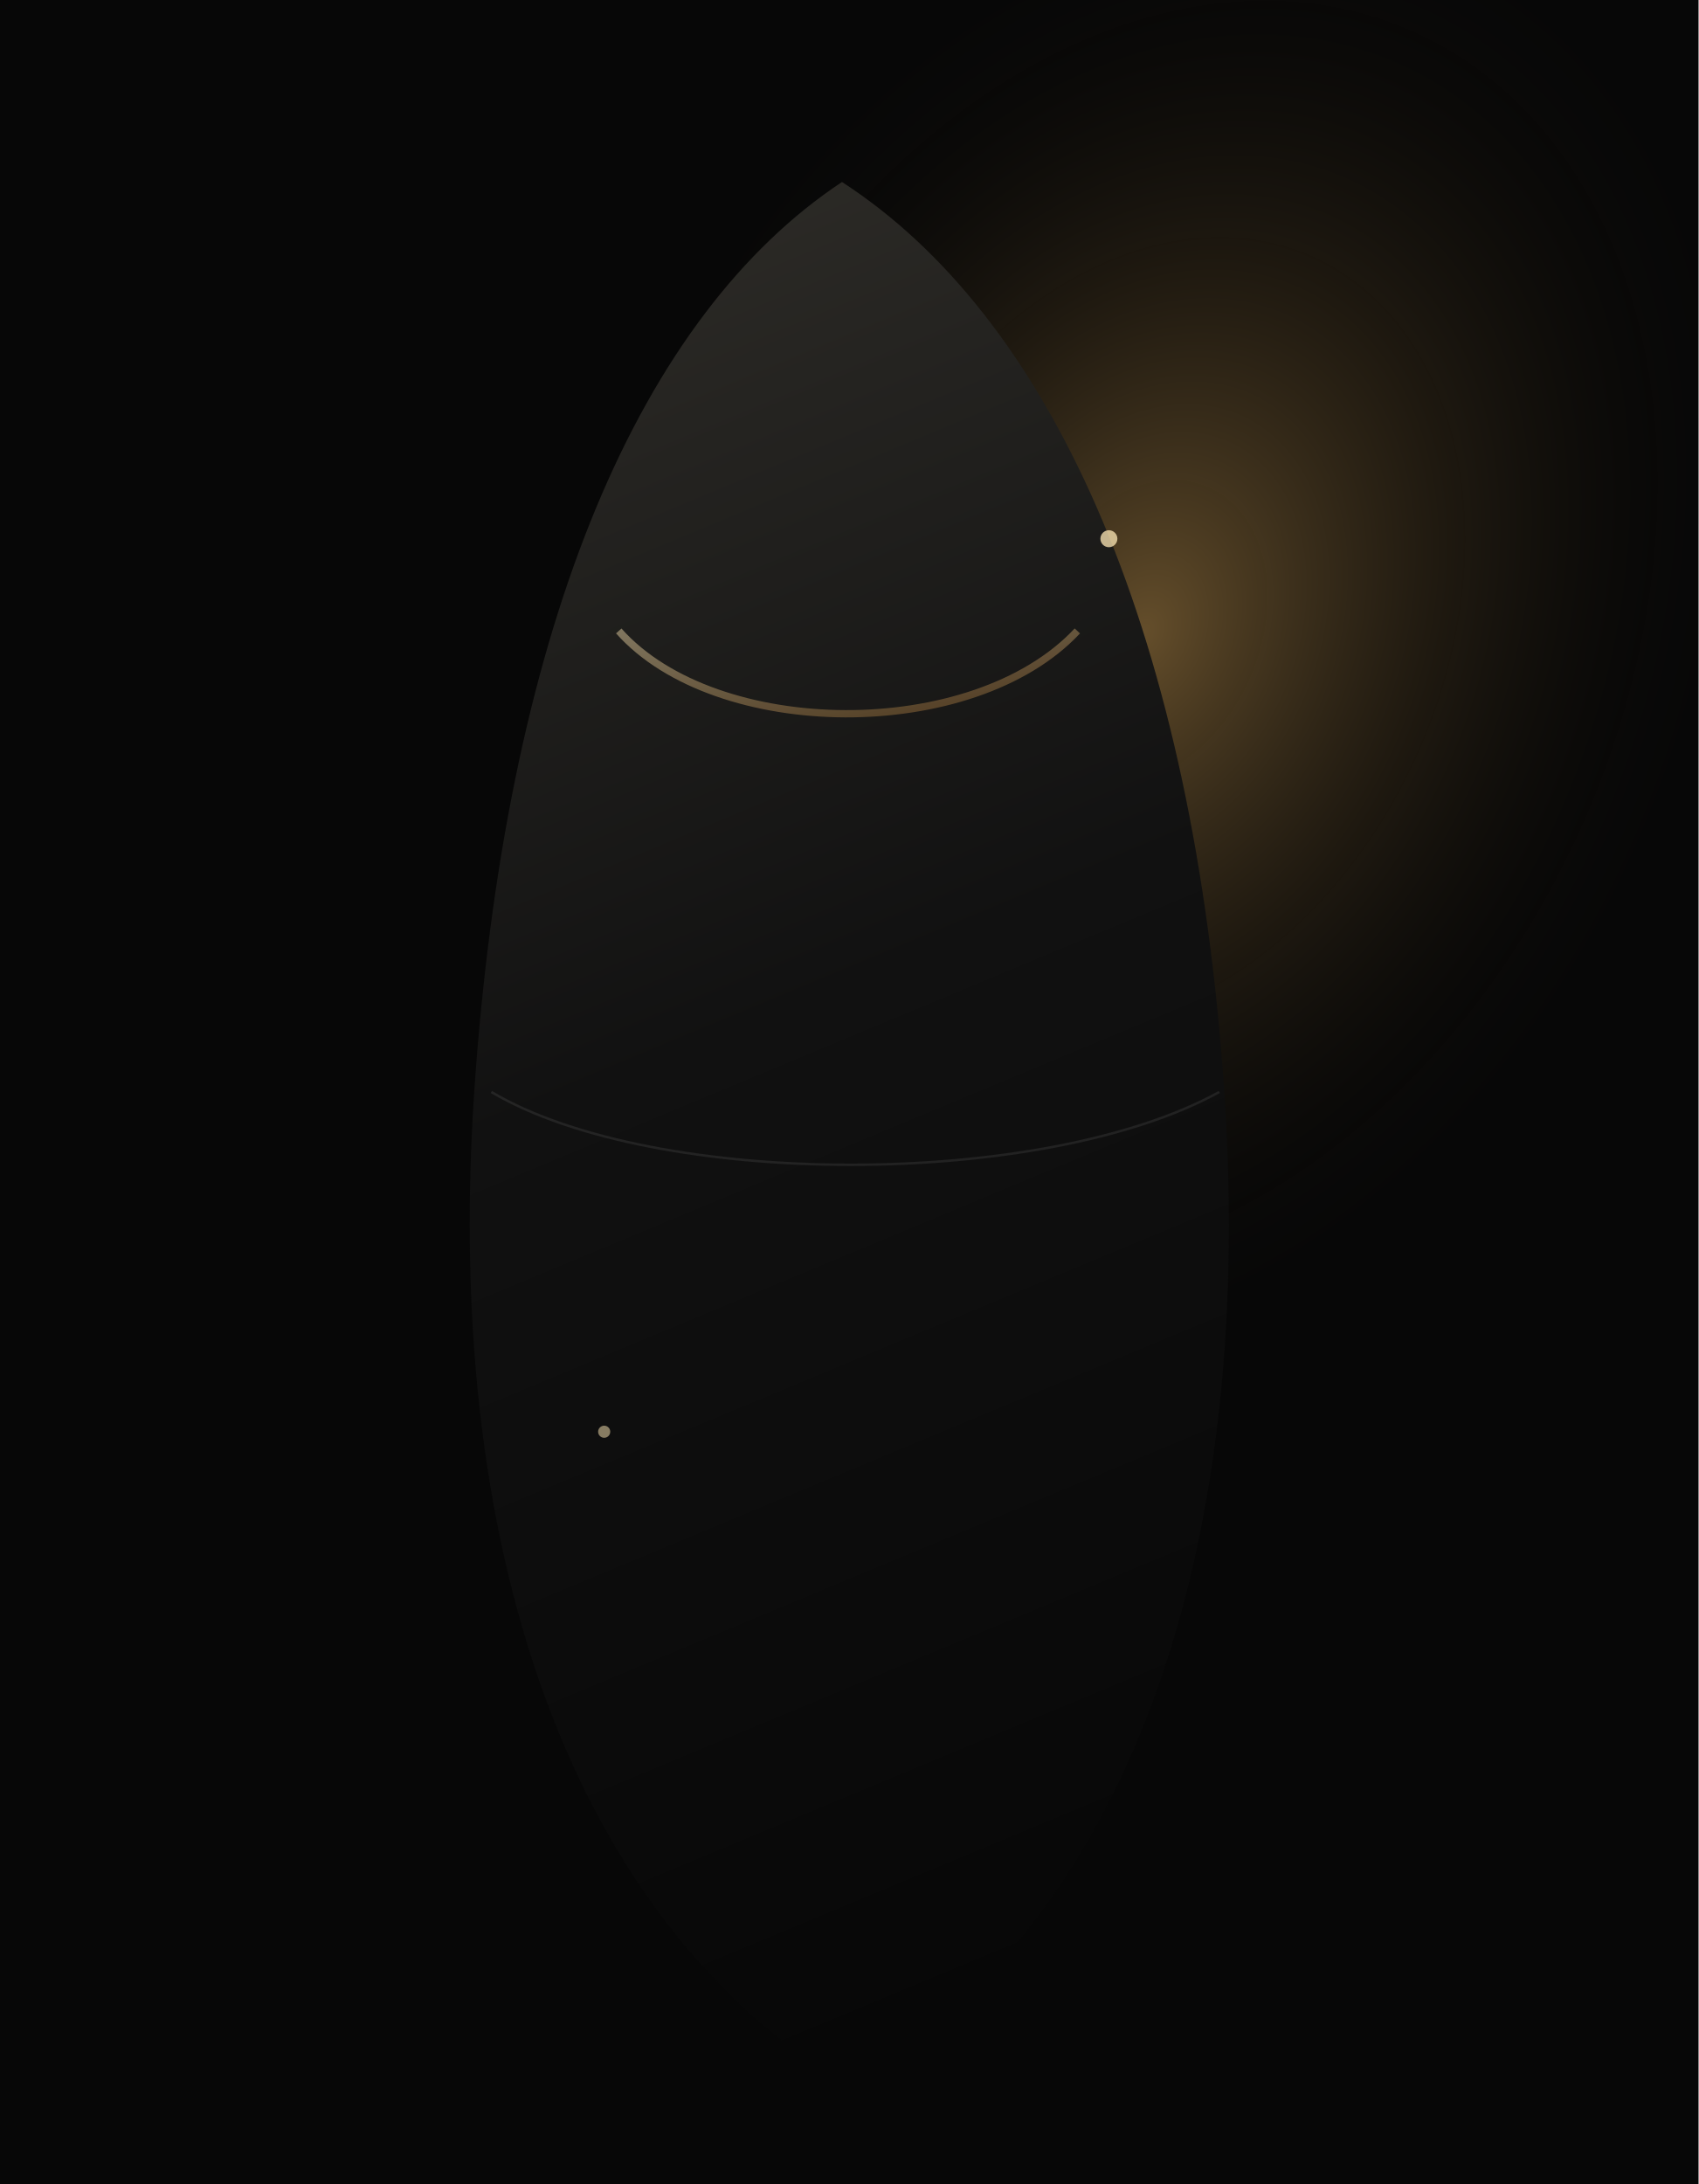
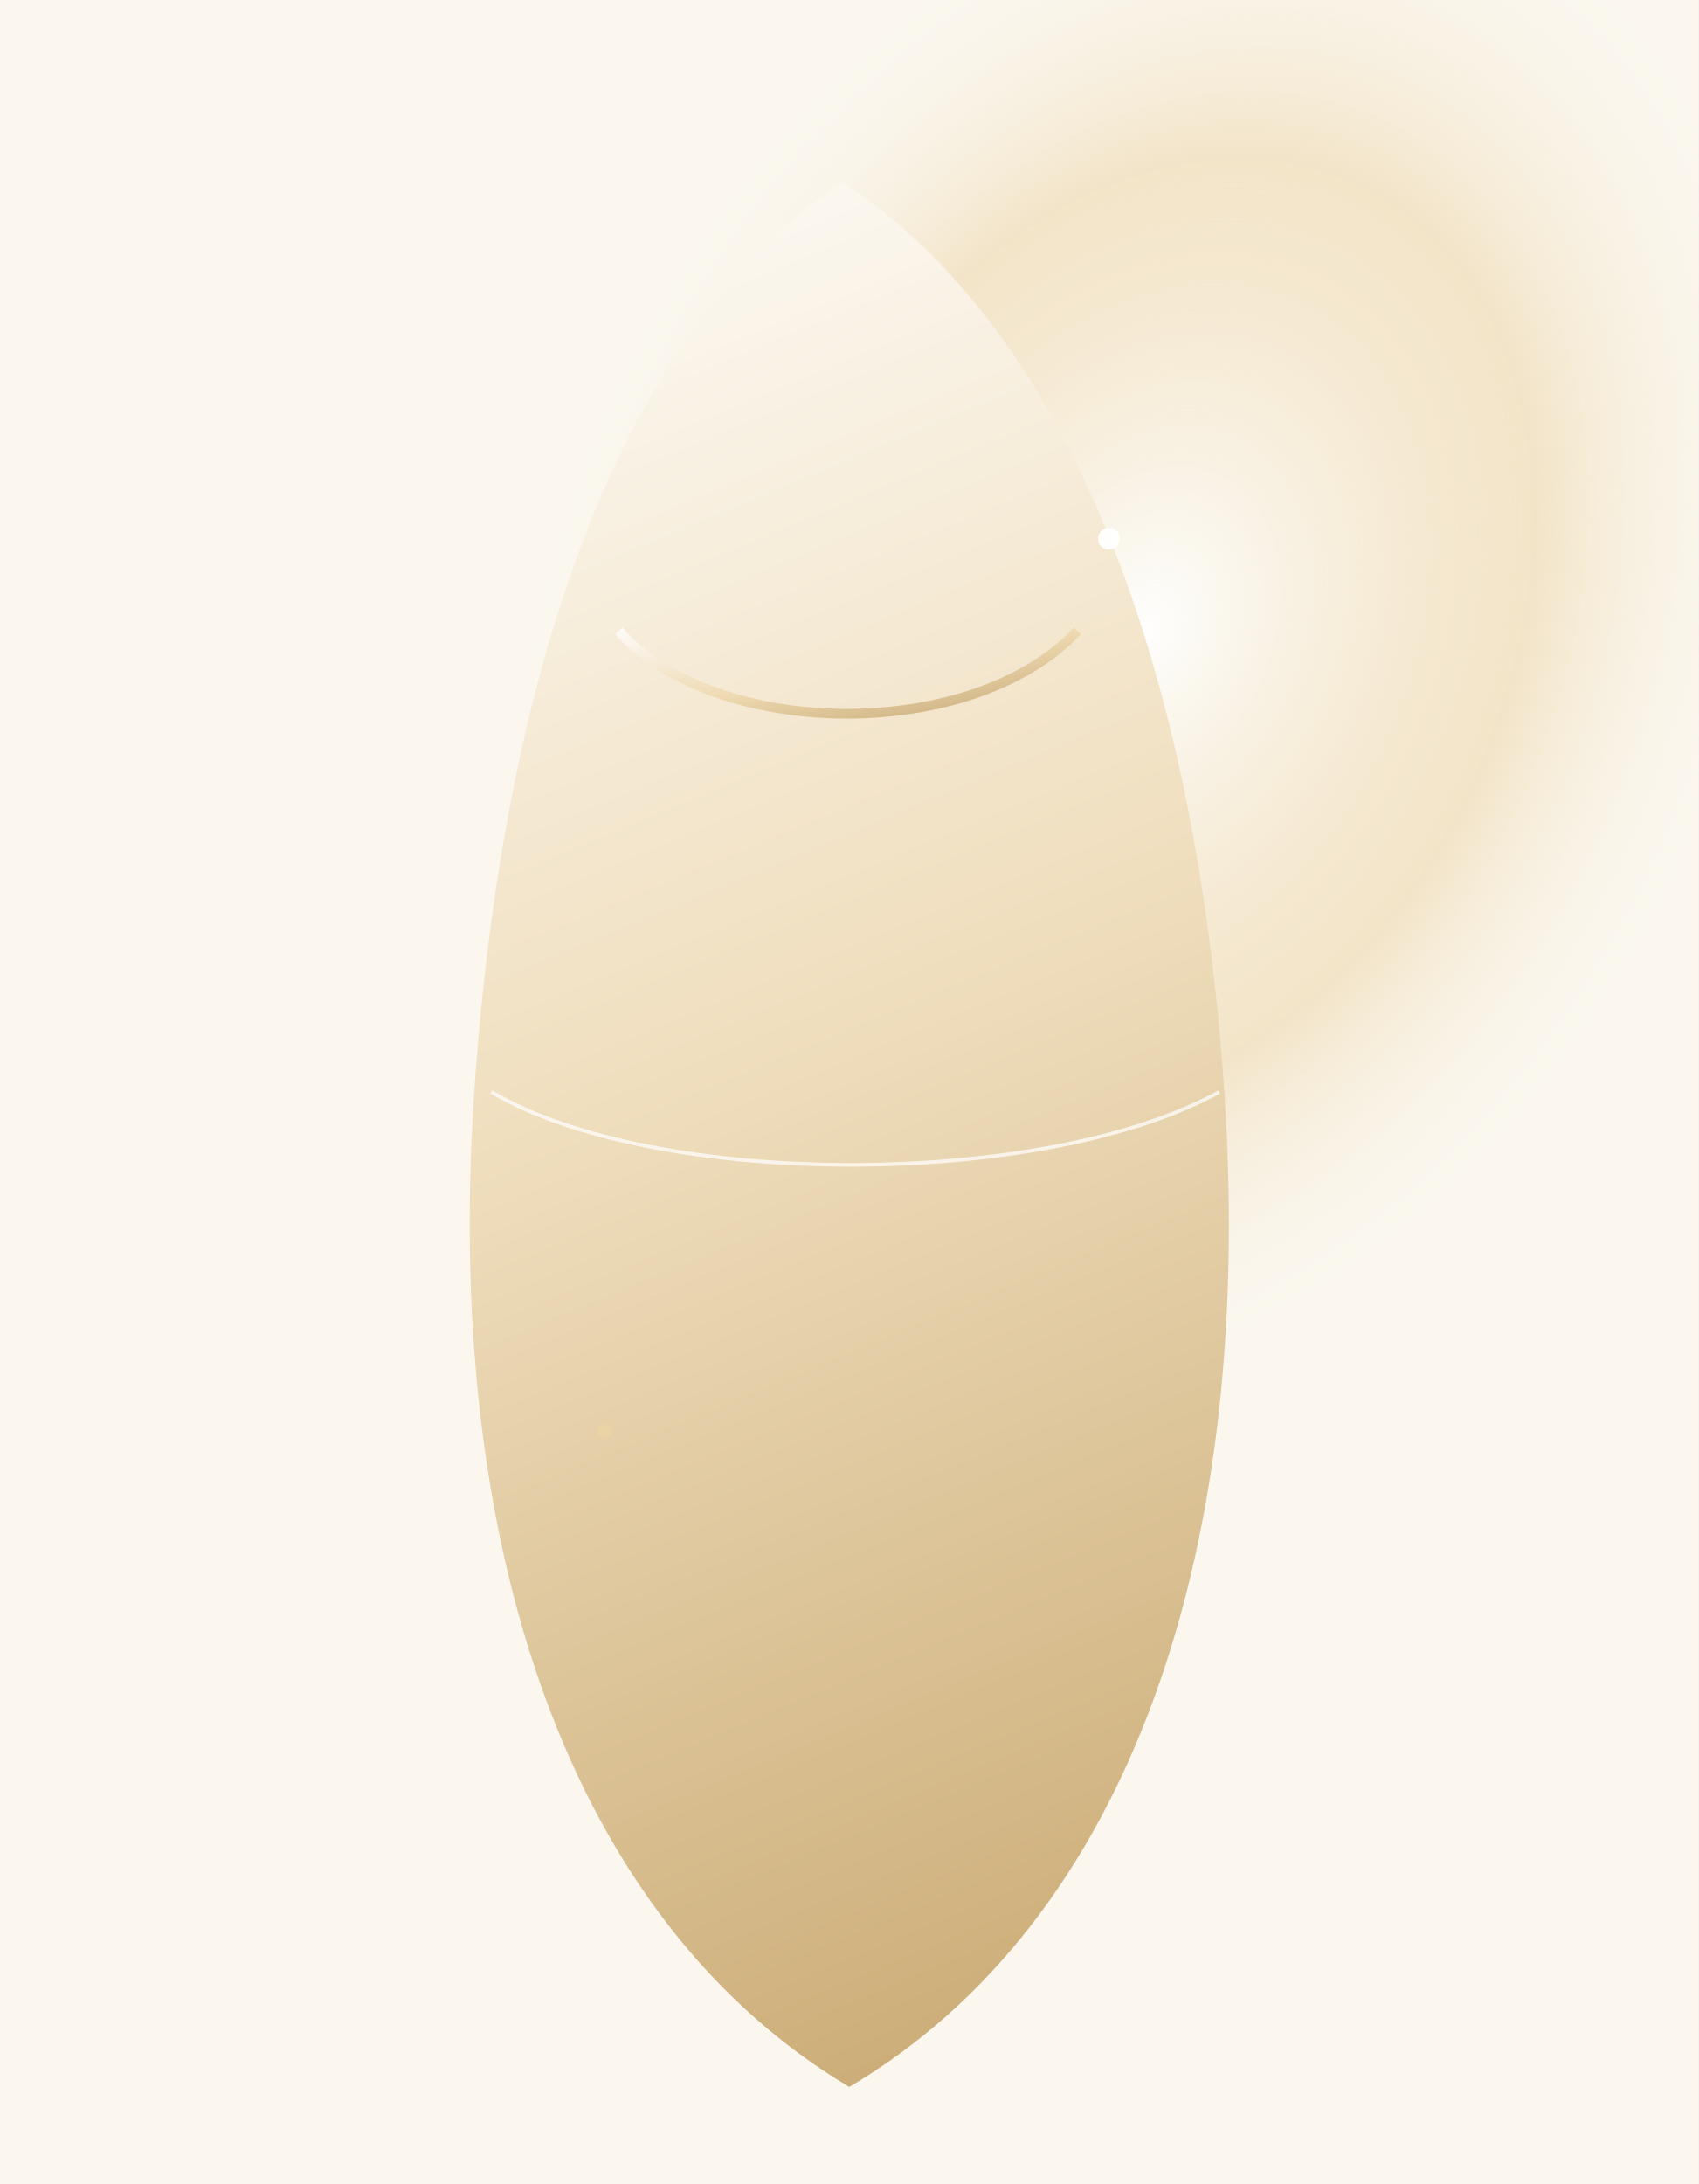
<svg xmlns="http://www.w3.org/2000/svg" width="1400" height="1800" viewBox="0 0 1400 1800" fill="none">
-   <rect width="1400" height="1800" fill="#070707" />
+   <rect width="1400" height="1800" fill="#FBF7EF" />
  <defs>
    <linearGradient id="fabric" x1="348" y1="80" x2="1040" y2="1740" gradientUnits="userSpaceOnUse">
-       <stop stop-color="#33312C" />
-       <stop offset="0.45" stop-color="#111111" />
-       <stop offset="1" stop-color="#050505" />
+       <stop stop-color="#FFFFFF" />
+       <stop offset="0.45" stop-color="#F0DFBF" />
+       <stop offset="1" stop-color="#C6A56C" />
    </linearGradient>
-     <radialGradient id="glow" cx="0" cy="0" r="1" gradientUnits="userSpaceOnUse" gradientTransform="translate(945 520) rotate(115) scale(650 470)">
-       <stop stop-color="#D7A557" stop-opacity="0.45" />
-       <stop offset="1" stop-color="#050505" stop-opacity="0" />
+     <radialGradient id="glow" cx="0" cy="0" r="1" gradientUnits="userSpaceOnUse" gradientTransform="translate(945 520) rotate(115) scale(680 500)">
+       <stop stop-color="#FFFFFF" stop-opacity="0.9" />
+       <stop offset="0.6" stop-color="#ECD6AA" stop-opacity="0.56" />
+       <stop offset="1" stop-color="#FBF7EF" stop-opacity="0" />
    </radialGradient>
-     <linearGradient id="gold" x1="0" y1="0" x2="1" y2="1">
-       <stop stop-color="#F6E0AF" />
-       <stop offset="1" stop-color="#8F5F25" />
+     <linearGradient id="champagne" x1="0" y1="0" x2="1" y2="1">
+       <stop stop-color="#FFFFFF" />
+       <stop offset="0.52" stop-color="#EBD3A5" />
+       <stop offset="1" stop-color="#B7955A" />
    </linearGradient>
  </defs>
  <rect width="1400" height="1800" fill="url(#glow)" />
  <path d="M694 150C864 260 980 512 1008 884C1038 1278 930 1584 700 1720C472 1584 362 1278 392 884C420 512 528 260 694 150Z" fill="url(#fabric)" />
-   <path d="M700 190V1680" stroke="url(#gold)" stroke-width="2" opacity="0.42" />
-   <path d="M510 520C590 610 802 612 888 520" stroke="url(#gold)" stroke-width="6" opacity="0.45" />
-   <path d="M405 900C540 980 860 980 1005 900" stroke="#FFFFFF" stroke-opacity="0.08" stroke-width="2" />
-   <path d="M190 1340H1210" stroke="url(#gold)" stroke-width="1" opacity="0.34" />
-   <circle cx="914" cy="444" r="7" fill="#F6E0AF" opacity="0.78" />
-   <circle cx="498" cy="1180" r="5" fill="#F6E0AF" opacity="0.52" />
+   <path d="M700 190V1680" stroke="url(#champagne)" stroke-width="3" opacity="0.62" />
+   <path d="M510 520C590 610 802 612 888 520" stroke="url(#champagne)" stroke-width="8" opacity="0.76" />
+   <path d="M405 900C540 980 860 980 1005 900" stroke="#FFFFFF" stroke-opacity="0.72" stroke-width="3" />
+   <path d="M190 1340H1210" stroke="url(#champagne)" stroke-width="2" opacity="0.52" />
+   <circle cx="914" cy="444" r="9" fill="#FFFFFF" opacity="0.95" />
+   <circle cx="498" cy="1180" r="6" fill="#EBD3A5" opacity="0.82" />
</svg>
